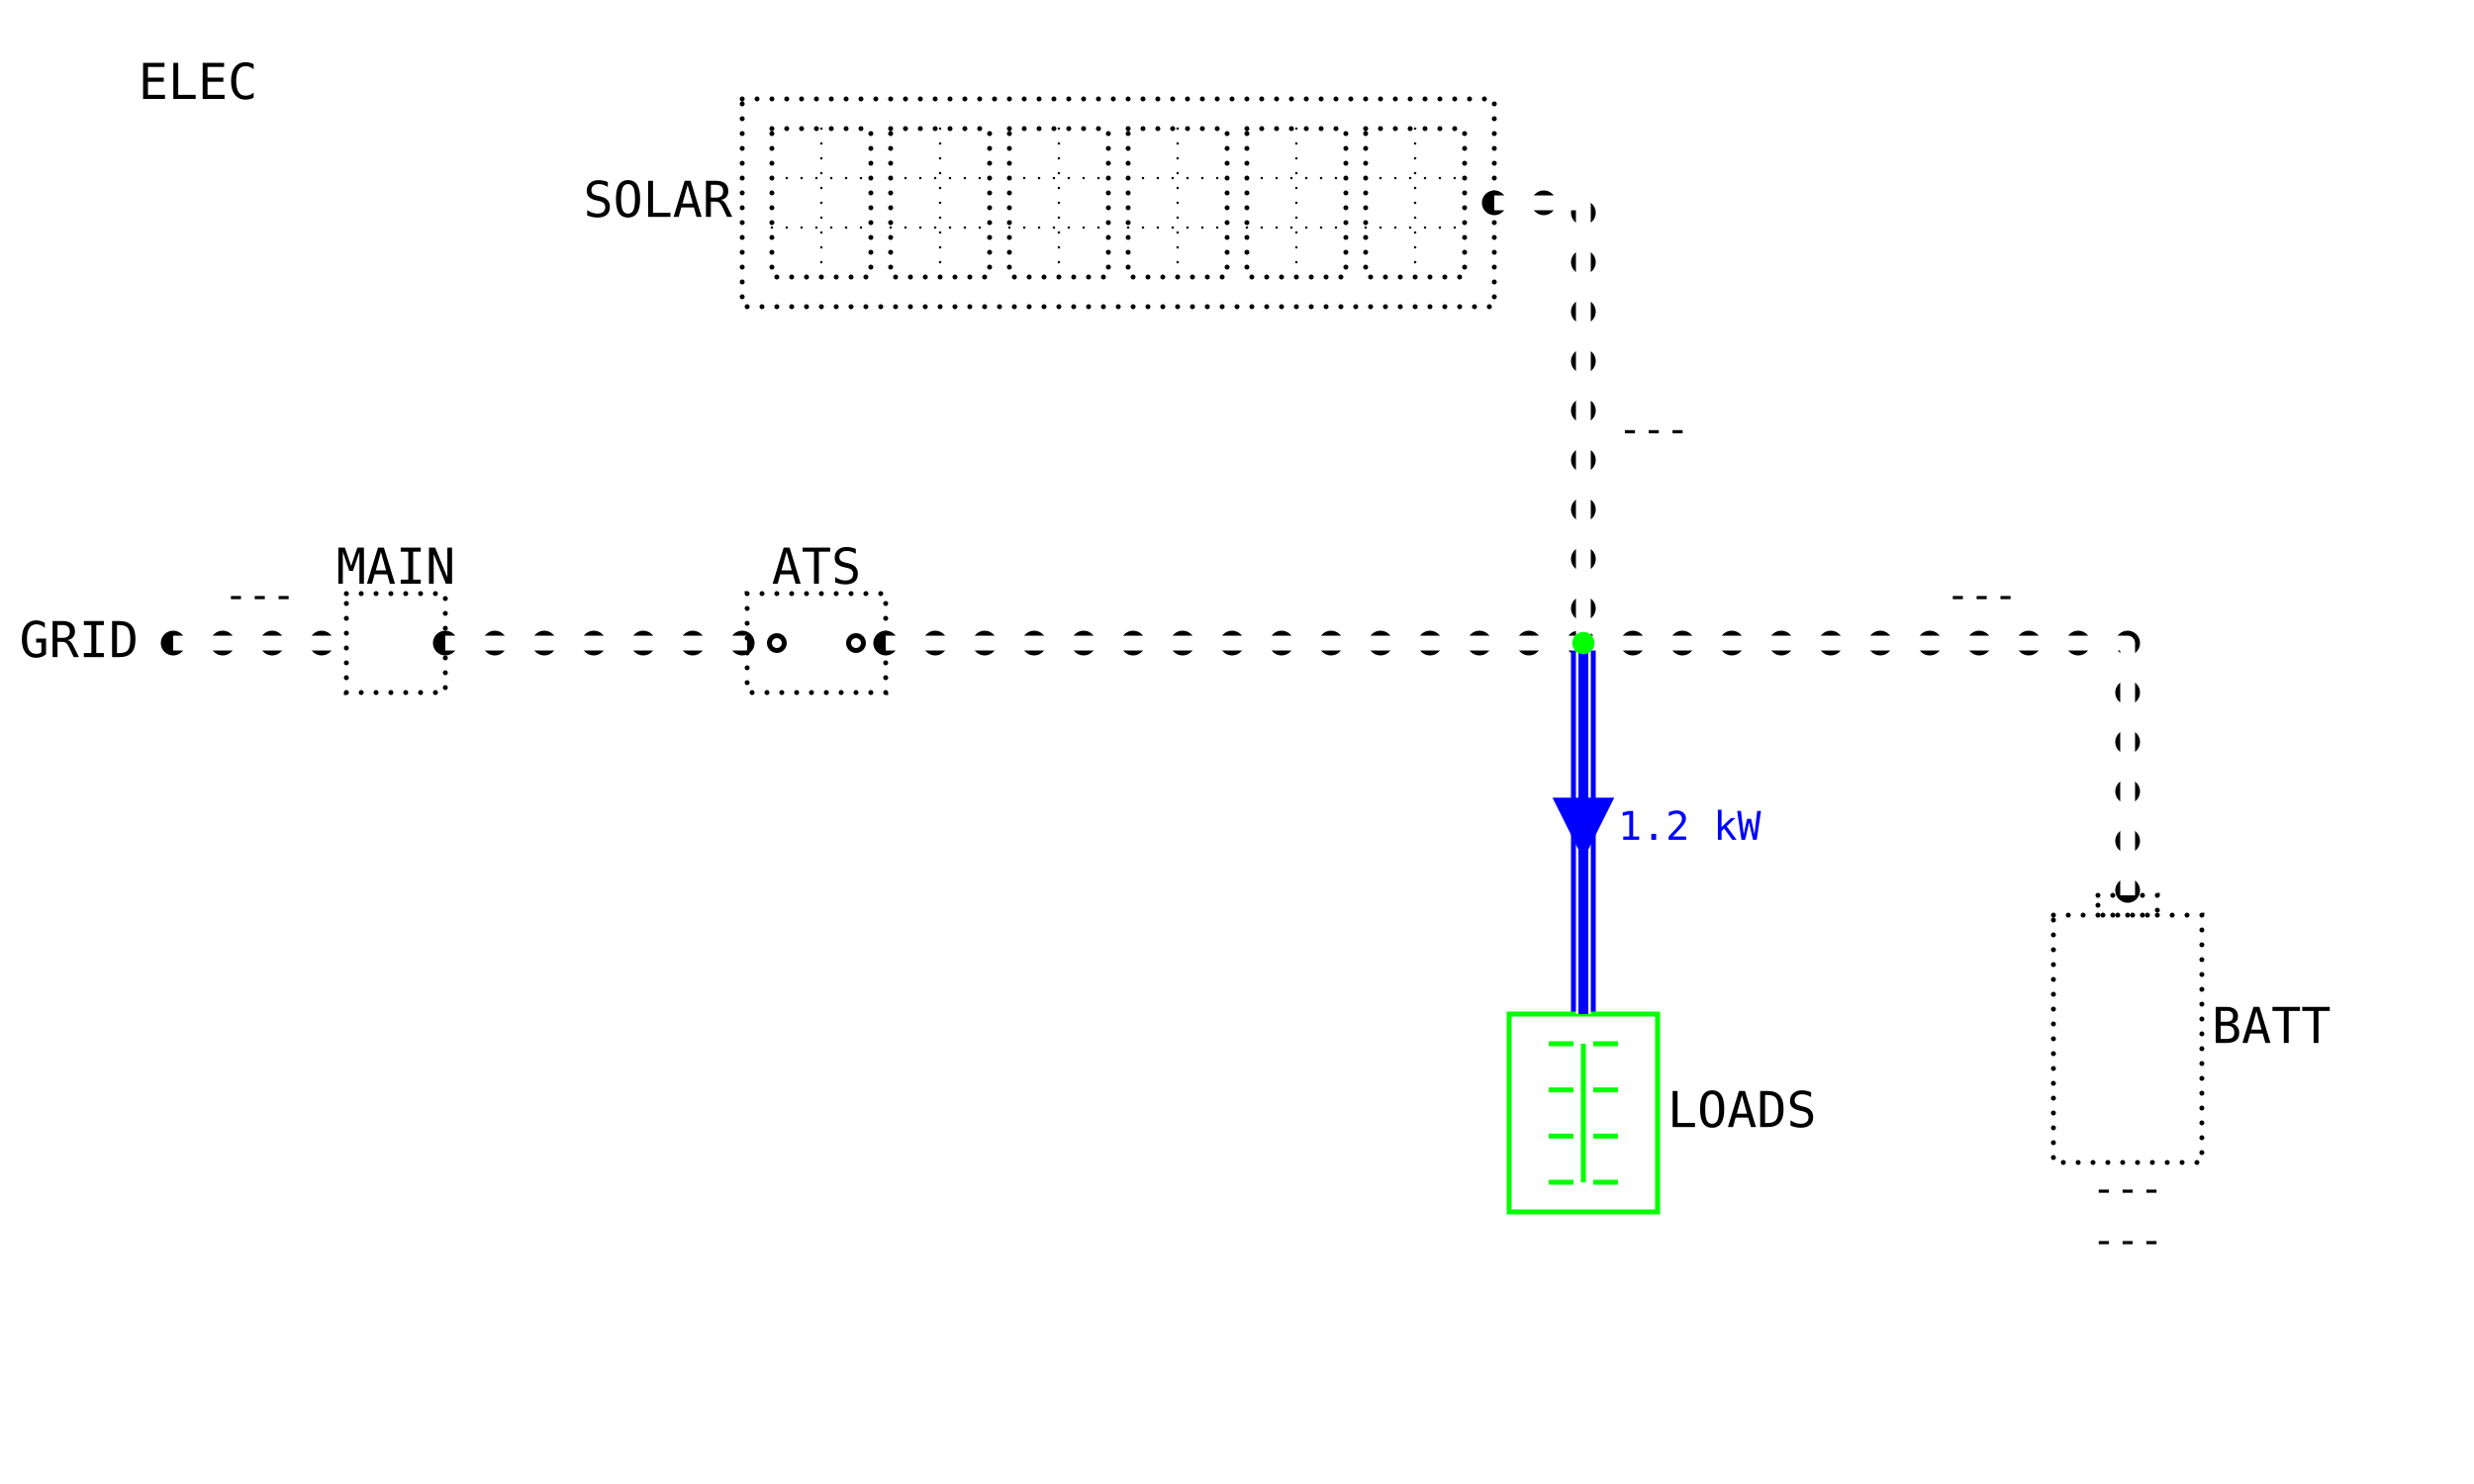
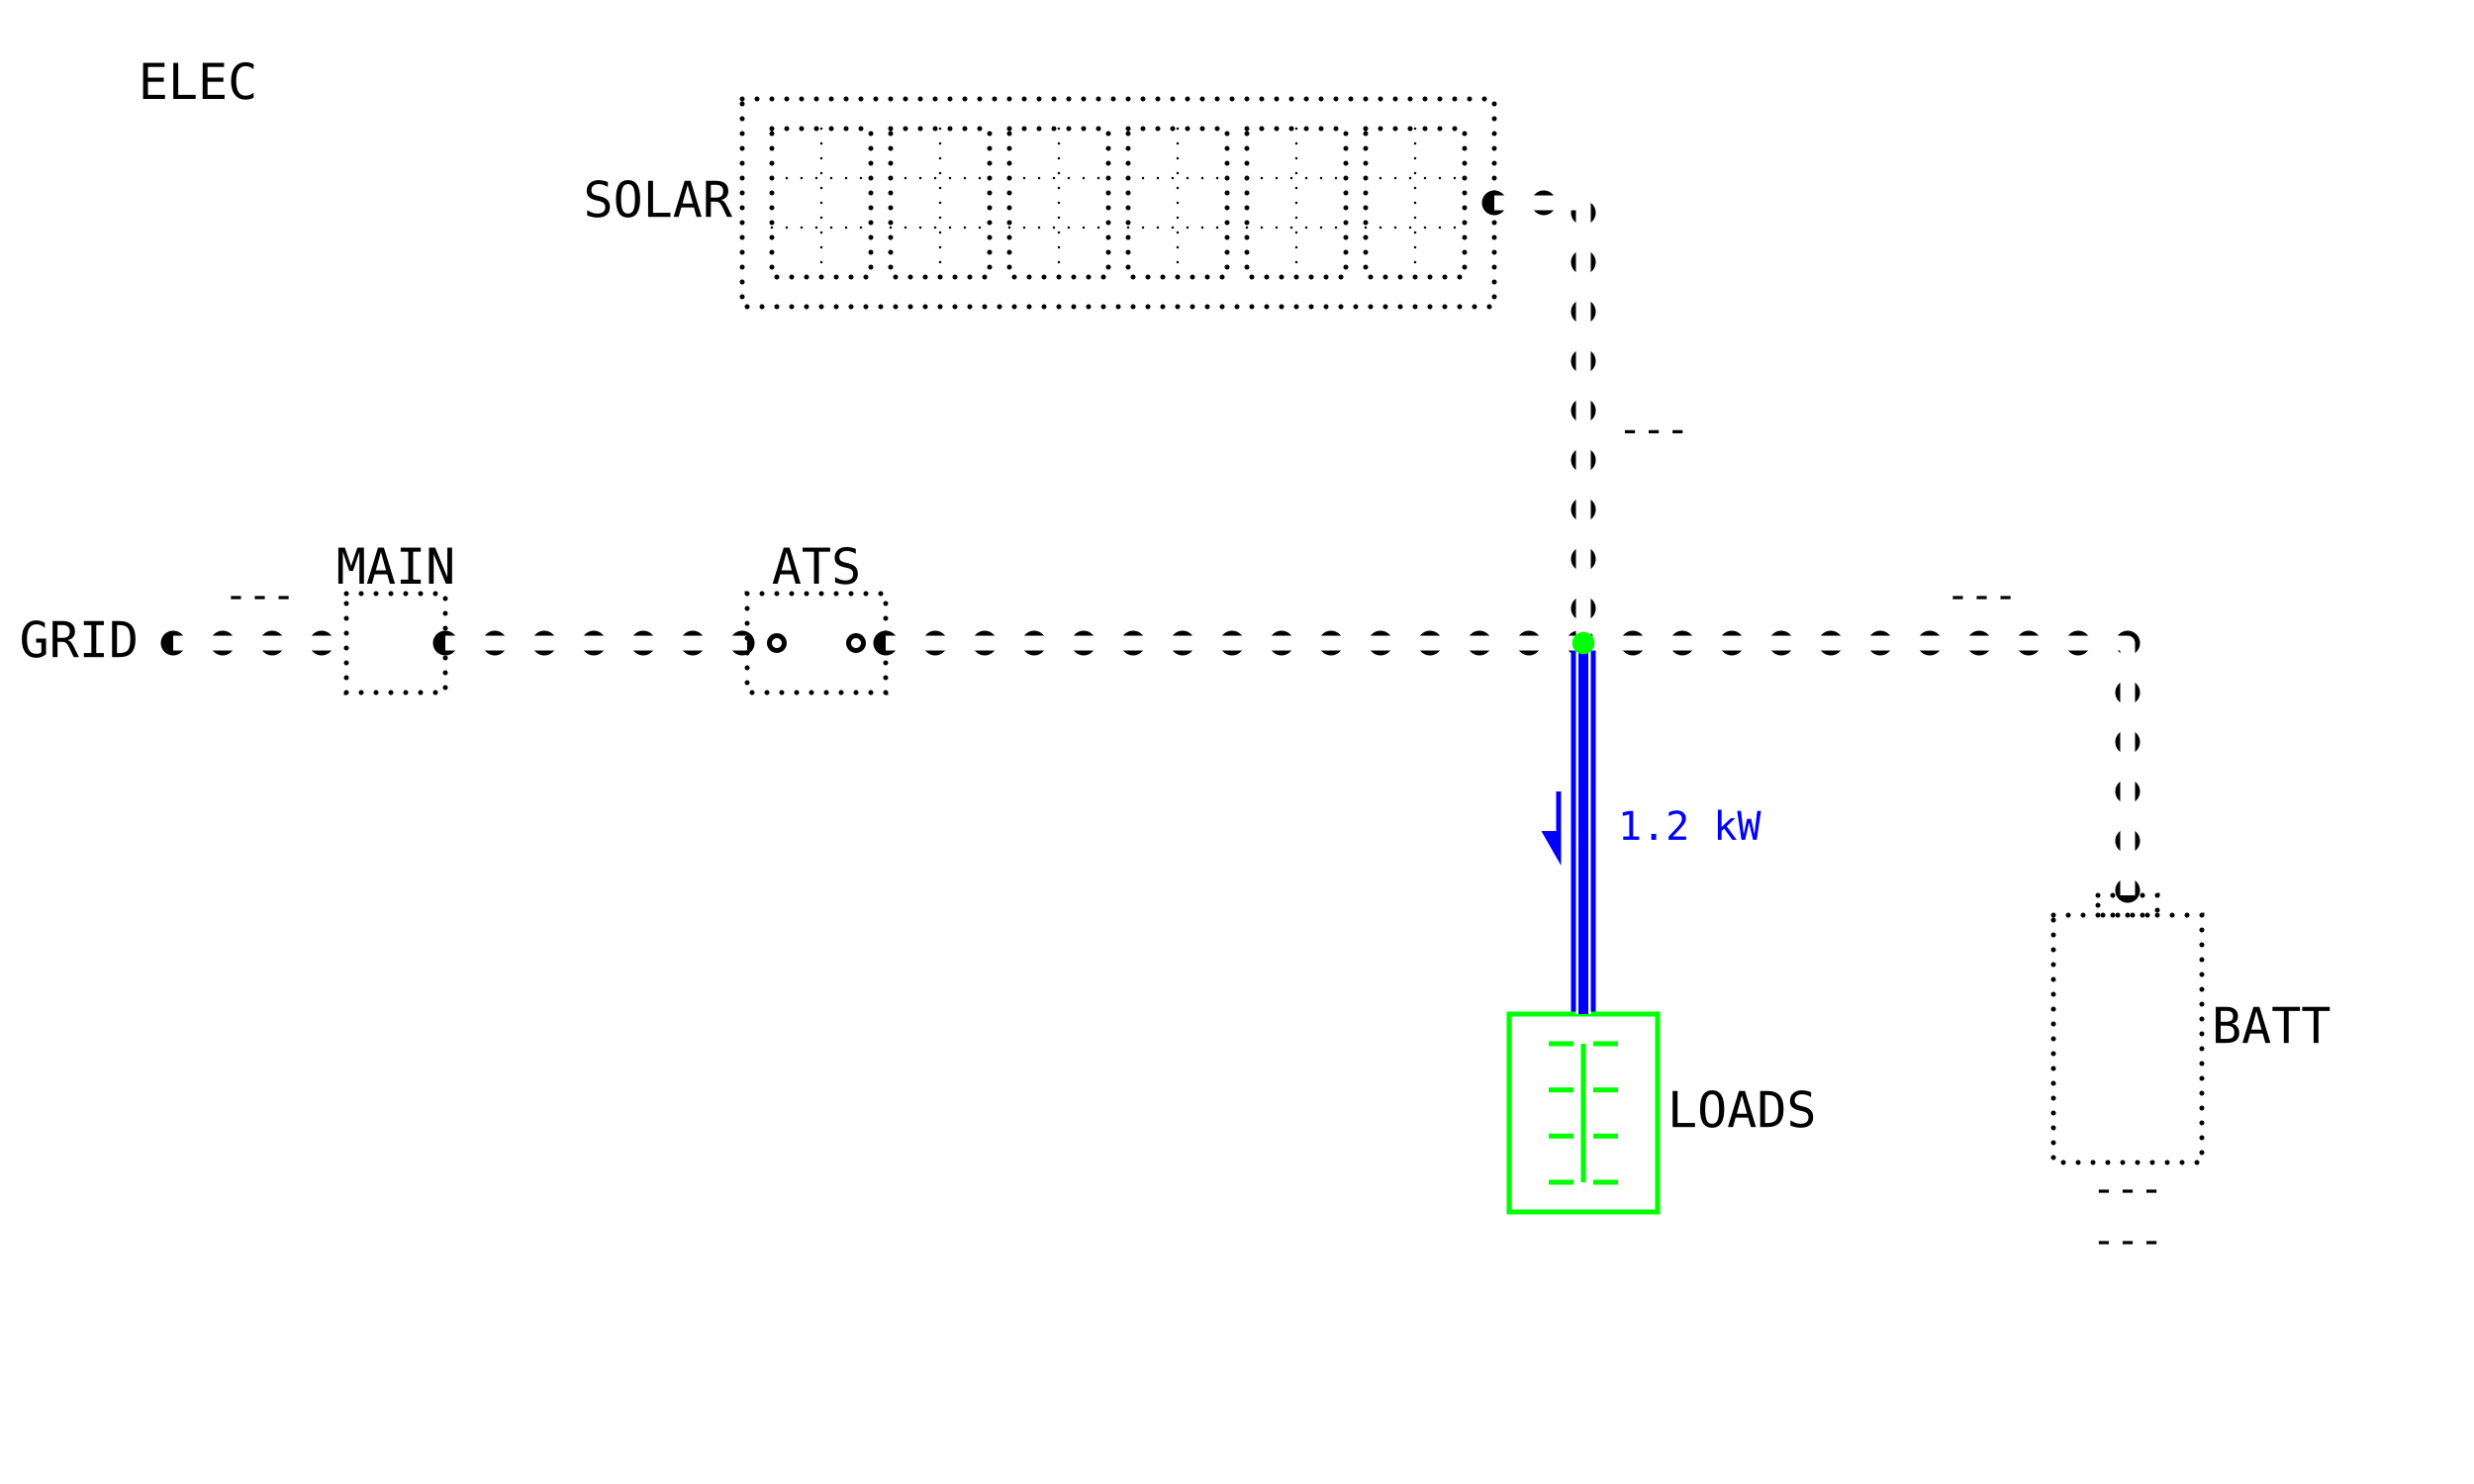
<svg xmlns="http://www.w3.org/2000/svg" viewBox="0 0 1000 600" width="1280" height="768" data-page="electrical" data-theme="eink_color">
  <rect x="0" y="0" width="1000" height="600" fill="#ffffff" />
  <g id="casings">
    <g data-for="grid">
      <polyline points="70,260 140,260" fill="none" stroke="#000000" stroke-width="10" stroke-dasharray="0 20" stroke-linecap="round" stroke-linejoin="round" />
    </g>
    <g data-for="grid_link">
      <polyline points="180,260 302,260" fill="none" stroke="#000000" stroke-width="10" stroke-dasharray="0 20" stroke-linecap="round" stroke-linejoin="round" />
    </g>
    <g data-for="backup_feed">
      <polyline points="358,260 640,260" fill="none" stroke="#000000" stroke-width="10" stroke-dasharray="0 20" stroke-linecap="round" stroke-linejoin="round" />
    </g>
    <g data-for="solar">
      <polyline points="604,82 640,82 640,260" fill="none" stroke="#000000" stroke-width="10" stroke-dasharray="0 20" stroke-linecap="round" stroke-linejoin="round" />
    </g>
    <g data-for="battery_feed">
      <polyline points="640,260 860,260 860,362" fill="none" stroke="#000000" stroke-width="10" stroke-dasharray="0 20" stroke-linecap="round" stroke-linejoin="round" />
    </g>
    <g data-for="load_feed">
      <polyline points="640,260 640,410" fill="none" stroke="#0000ff" stroke-width="10" stroke-linejoin="round" />
    </g>
  </g>
  <g id="title">
    <text x="80" y="40" text-anchor="middle" font-family="DejaVu Sans Mono, monospace" font-size="20" fill="#000000">ELEC</text>
  </g>
  <g id="grid">
    <polyline points="70,260 140,260" fill="none" stroke="#ffffff" stroke-width="6" stroke-linejoin="round" />
    <text x="56" y="260" text-anchor="end" dominant-baseline="middle" font-family="DejaVu Sans Mono, monospace" font-size="20" fill="#000000">GRID</text>
    <text x="105" y="246" text-anchor="middle" font-family="DejaVu Sans Mono, monospace" font-size="16" fill="#000000">---</text>
  </g>
  <g id="main_breaker">
    <g>
      <rect x="140" y="240" width="40" height="40" fill="none" stroke="#000000" stroke-width="2" stroke-dasharray="0 6" stroke-linecap="round" />
    </g>
    <text x="160" y="236" text-anchor="middle" font-family="DejaVu Sans Mono, monospace" font-size="20" fill="#000000">MAIN</text>
  </g>
  <g id="grid_link">
    <polyline points="180,260 302,260" fill="none" stroke="#ffffff" stroke-width="6" stroke-linejoin="round" />
  </g>
  <g id="ats">
    <g>
      <rect x="302" y="240" width="56" height="40" fill="none" stroke="#000000" stroke-width="2" stroke-dasharray="0 6" stroke-linecap="round" />
      <circle cx="314" cy="260" r="3" fill="none" stroke="#000000" stroke-width="2" />
      <circle cx="346" cy="260" r="3" fill="none" stroke="#000000" stroke-width="2" />
    </g>
    <text x="330" y="236" text-anchor="middle" font-family="DejaVu Sans Mono, monospace" font-size="20" fill="#000000">ATS</text>
  </g>
  <g id="backup_feed">
    <polyline points="358,260 640,260" fill="none" stroke="#ffffff" stroke-width="6" stroke-linejoin="round" />
  </g>
  <g id="array">
    <rect x="300" y="40" width="304" height="84" fill="none" stroke="#000000" stroke-width="2" stroke-dasharray="0 6" stroke-linecap="round" />
    <g id="array.p1">
      <rect x="312" y="52" width="40" height="60" fill="none" stroke="#000000" stroke-width="2" stroke-dasharray="0 6" stroke-linecap="round" />
      <line x1="312" y1="72" x2="352" y2="72" stroke="#000000" stroke-width="1" stroke-dasharray="0 6" stroke-linecap="round" />
      <line x1="312" y1="92" x2="352" y2="92" stroke="#000000" stroke-width="1" stroke-dasharray="0 6" stroke-linecap="round" />
      <line x1="332" y1="52" x2="332" y2="112" stroke="#000000" stroke-width="1" stroke-dasharray="0 6" stroke-linecap="round" />
    </g>
    <g id="array.p2">
      <rect x="360" y="52" width="40" height="60" fill="none" stroke="#000000" stroke-width="2" stroke-dasharray="0 6" stroke-linecap="round" />
      <line x1="360" y1="72" x2="400" y2="72" stroke="#000000" stroke-width="1" stroke-dasharray="0 6" stroke-linecap="round" />
      <line x1="360" y1="92" x2="400" y2="92" stroke="#000000" stroke-width="1" stroke-dasharray="0 6" stroke-linecap="round" />
      <line x1="380" y1="52" x2="380" y2="112" stroke="#000000" stroke-width="1" stroke-dasharray="0 6" stroke-linecap="round" />
    </g>
    <g id="array.p3">
      <rect x="408" y="52" width="40" height="60" fill="none" stroke="#000000" stroke-width="2" stroke-dasharray="0 6" stroke-linecap="round" />
      <line x1="408" y1="72" x2="448" y2="72" stroke="#000000" stroke-width="1" stroke-dasharray="0 6" stroke-linecap="round" />
      <line x1="408" y1="92" x2="448" y2="92" stroke="#000000" stroke-width="1" stroke-dasharray="0 6" stroke-linecap="round" />
      <line x1="428" y1="52" x2="428" y2="112" stroke="#000000" stroke-width="1" stroke-dasharray="0 6" stroke-linecap="round" />
    </g>
    <g id="array.p4">
      <rect x="456" y="52" width="40" height="60" fill="none" stroke="#000000" stroke-width="2" stroke-dasharray="0 6" stroke-linecap="round" />
      <line x1="456" y1="72" x2="496" y2="72" stroke="#000000" stroke-width="1" stroke-dasharray="0 6" stroke-linecap="round" />
      <line x1="456" y1="92" x2="496" y2="92" stroke="#000000" stroke-width="1" stroke-dasharray="0 6" stroke-linecap="round" />
      <line x1="476" y1="52" x2="476" y2="112" stroke="#000000" stroke-width="1" stroke-dasharray="0 6" stroke-linecap="round" />
    </g>
    <g id="array.p5">
      <rect x="504" y="52" width="40" height="60" fill="none" stroke="#000000" stroke-width="2" stroke-dasharray="0 6" stroke-linecap="round" />
      <line x1="504" y1="72" x2="544" y2="72" stroke="#000000" stroke-width="1" stroke-dasharray="0 6" stroke-linecap="round" />
      <line x1="504" y1="92" x2="544" y2="92" stroke="#000000" stroke-width="1" stroke-dasharray="0 6" stroke-linecap="round" />
      <line x1="524" y1="52" x2="524" y2="112" stroke="#000000" stroke-width="1" stroke-dasharray="0 6" stroke-linecap="round" />
    </g>
    <g id="array.p6">
      <rect x="552" y="52" width="40" height="60" fill="none" stroke="#000000" stroke-width="2" stroke-dasharray="0 6" stroke-linecap="round" />
      <line x1="552" y1="72" x2="592" y2="72" stroke="#000000" stroke-width="1" stroke-dasharray="0 6" stroke-linecap="round" />
      <line x1="552" y1="92" x2="592" y2="92" stroke="#000000" stroke-width="1" stroke-dasharray="0 6" stroke-linecap="round" />
      <line x1="572" y1="52" x2="572" y2="112" stroke="#000000" stroke-width="1" stroke-dasharray="0 6" stroke-linecap="round" />
    </g>
    <text x="296" y="82" text-anchor="end" dominant-baseline="middle" font-family="DejaVu Sans Mono, monospace" font-size="20" fill="#000000">SOLAR</text>
  </g>
  <g id="solar">
    <polyline points="604,82 640,82 640,260" fill="none" stroke="#ffffff" stroke-width="6" stroke-linejoin="round" />
    <text x="654" y="174.4" text-anchor="start" dominant-baseline="middle" font-family="DejaVu Sans Mono, monospace" font-size="16" fill="#000000">---</text>
  </g>
  <g id="battery">
    <rect x="830" y="370" width="60" height="100" fill="none" stroke="#000000" stroke-width="2" stroke-dasharray="0 6" stroke-linecap="round" />
    <rect x="848" y="362" width="24" height="8" fill="none" stroke="#000000" stroke-width="2" stroke-dasharray="0 6" stroke-linecap="round" />
    <text x="894" y="416" text-anchor="start" dominant-baseline="middle" font-family="DejaVu Sans Mono, monospace" font-size="20" fill="#000000">BATT</text>
    <text x="860" y="486" text-anchor="middle" font-family="DejaVu Sans Mono, monospace" font-size="16" fill="#000000">---</text>
    <text x="860" y="506.8" text-anchor="middle" font-family="DejaVu Sans Mono, monospace" font-size="16" fill="#000000">---</text>
  </g>
  <g id="battery_feed">
    <polyline points="640,260 860,260 860,362" fill="none" stroke="#ffffff" stroke-width="6" stroke-linejoin="round" />
    <text x="801" y="246" text-anchor="middle" font-family="DejaVu Sans Mono, monospace" font-size="16" fill="#000000">---</text>
  </g>
  <g id="loads">
    <rect x="610" y="410" width="60" height="80" fill="none" stroke="#00ff00" stroke-width="2" />
    <line x1="640" y1="422" x2="640" y2="478" stroke="#00ff00" stroke-width="2" />
    <line x1="626" y1="422" x2="636" y2="422" stroke="#00ff00" stroke-width="2" />
    <line x1="644" y1="422" x2="654" y2="422" stroke="#00ff00" stroke-width="2" />
    <line x1="626" y1="440.67" x2="636" y2="440.67" stroke="#00ff00" stroke-width="2" />
    <line x1="644" y1="440.67" x2="654" y2="440.67" stroke="#00ff00" stroke-width="2" />
    <line x1="626" y1="459.33" x2="636" y2="459.33" stroke="#00ff00" stroke-width="2" />
    <line x1="644" y1="459.33" x2="654" y2="459.33" stroke="#00ff00" stroke-width="2" />
    <line x1="626" y1="478" x2="636" y2="478" stroke="#00ff00" stroke-width="2" />
    <line x1="644" y1="478" x2="654" y2="478" stroke="#00ff00" stroke-width="2" />
    <text x="674" y="450" text-anchor="start" dominant-baseline="middle" font-family="DejaVu Sans Mono, monospace" font-size="20" fill="#000000">LOADS</text>
  </g>
  <g id="load_feed">
    <polyline points="640,260 640,410" fill="none" stroke="#ffffff" stroke-width="6" stroke-linejoin="round" />
    <polyline points="640,260 640,410" fill="none" stroke="#0000ff" stroke-width="4" stroke-linejoin="round" />
-     <polygon points="640,347.5 627.5,322.5 652.5,322.5" fill="#0000ff" />
+     <line x1="630" y1="320" x2="630" y2="336" stroke="#0000ff" stroke-width="2" />
+     <polygon points="631,350 631,336 623,336" fill="#0000ff" />
    <text x="654" y="335" text-anchor="start" dominant-baseline="middle" font-family="DejaVu Sans Mono, monospace" font-size="16" fill="#0000ff">1.2 kW</text>
  </g>
  <g id="bus">
    <circle cx="640" cy="260" r="4.5" fill="#00ff00" />
  </g>
</svg>
